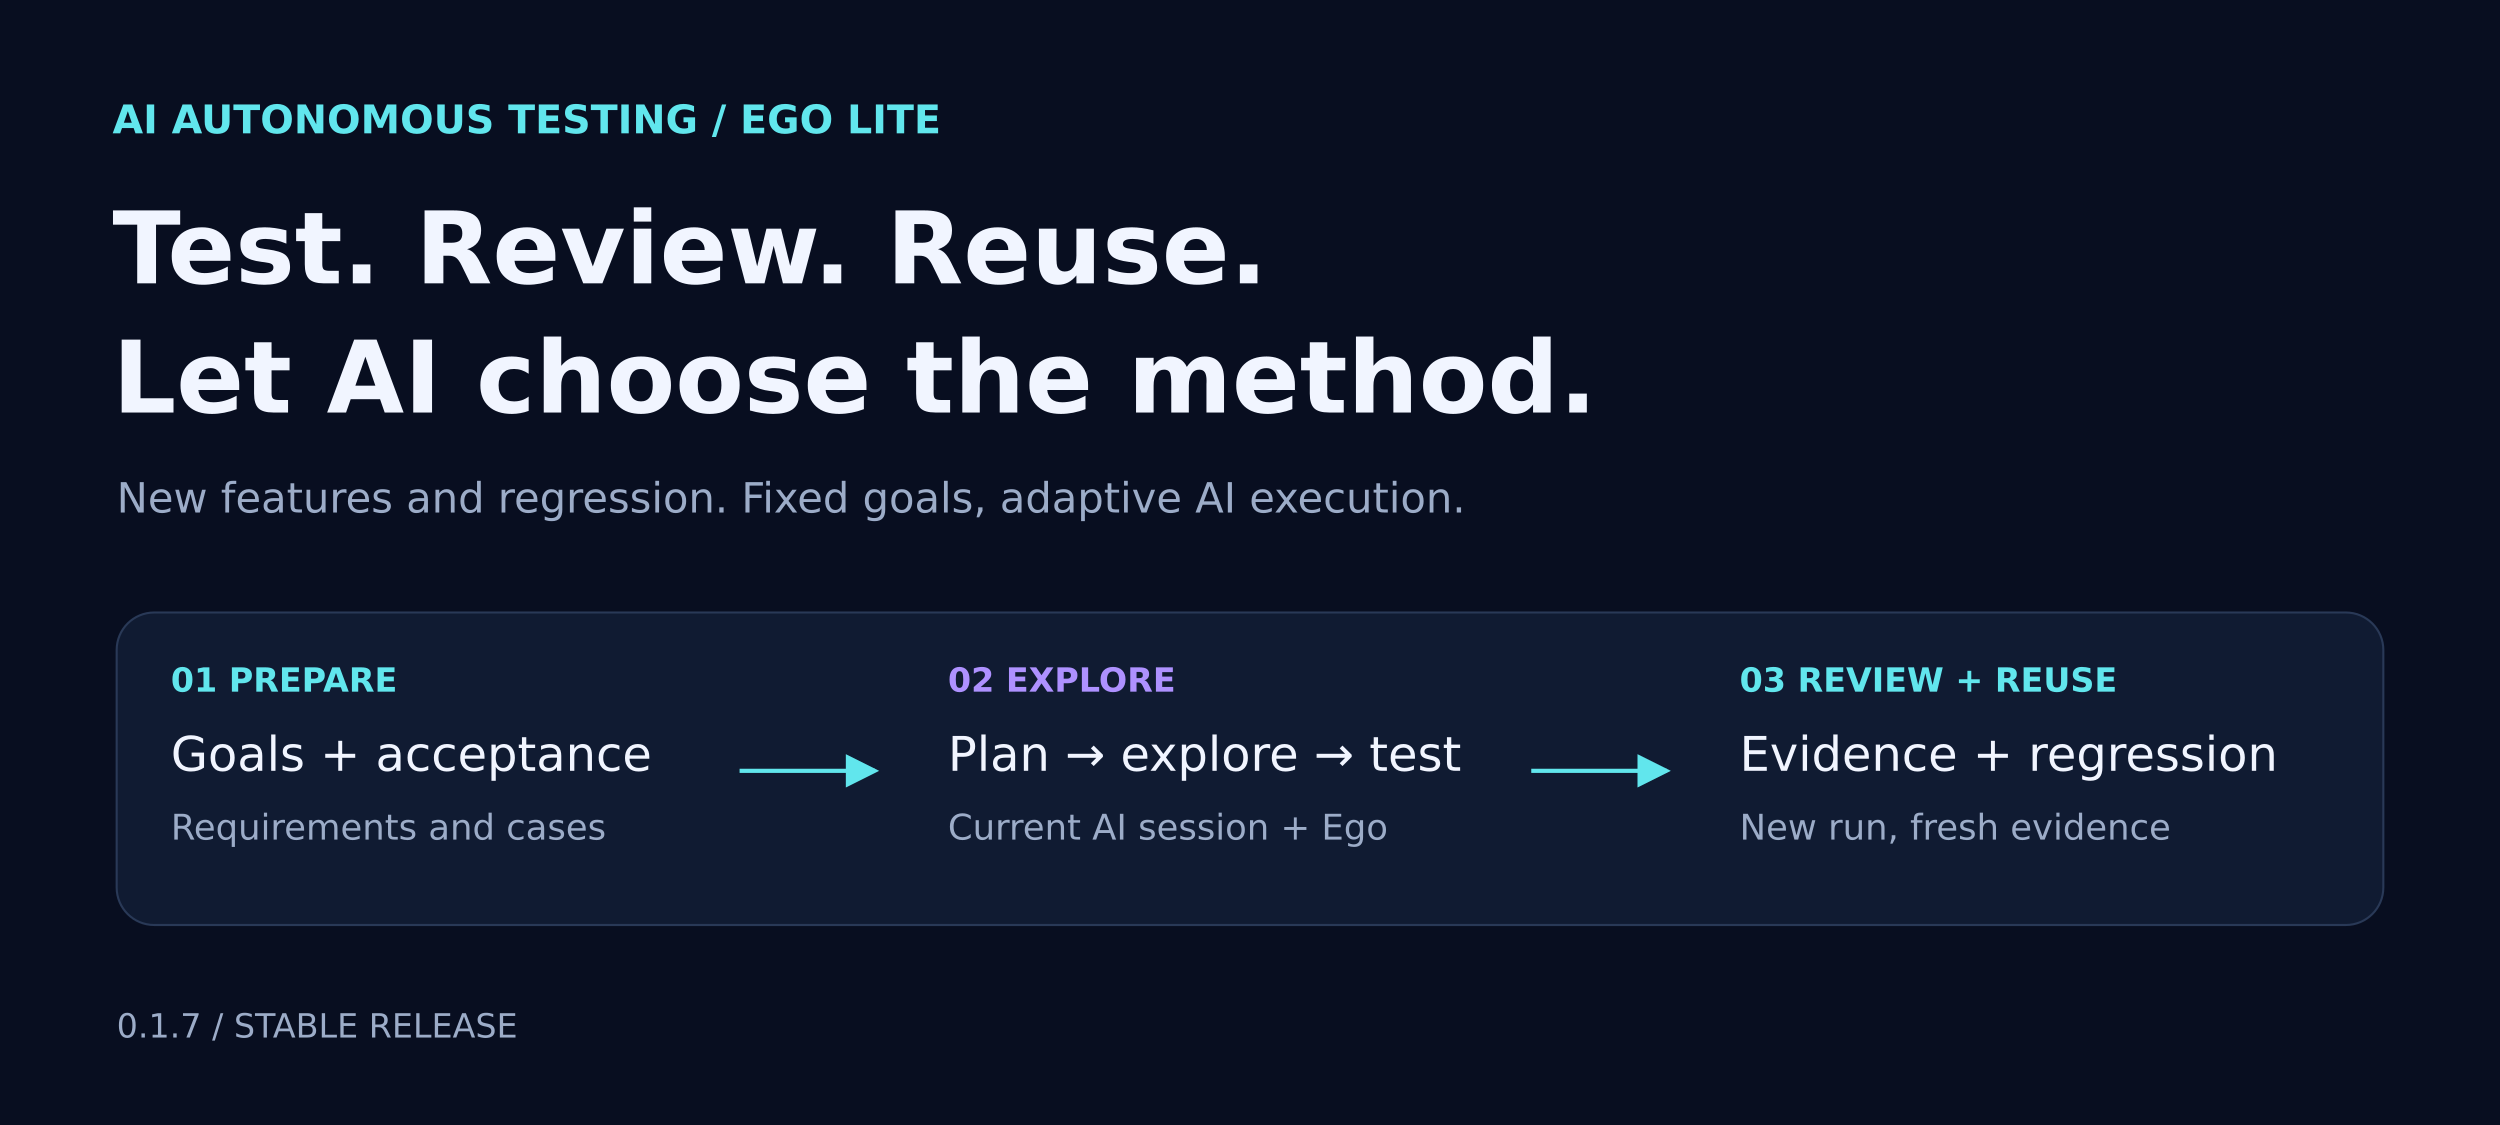
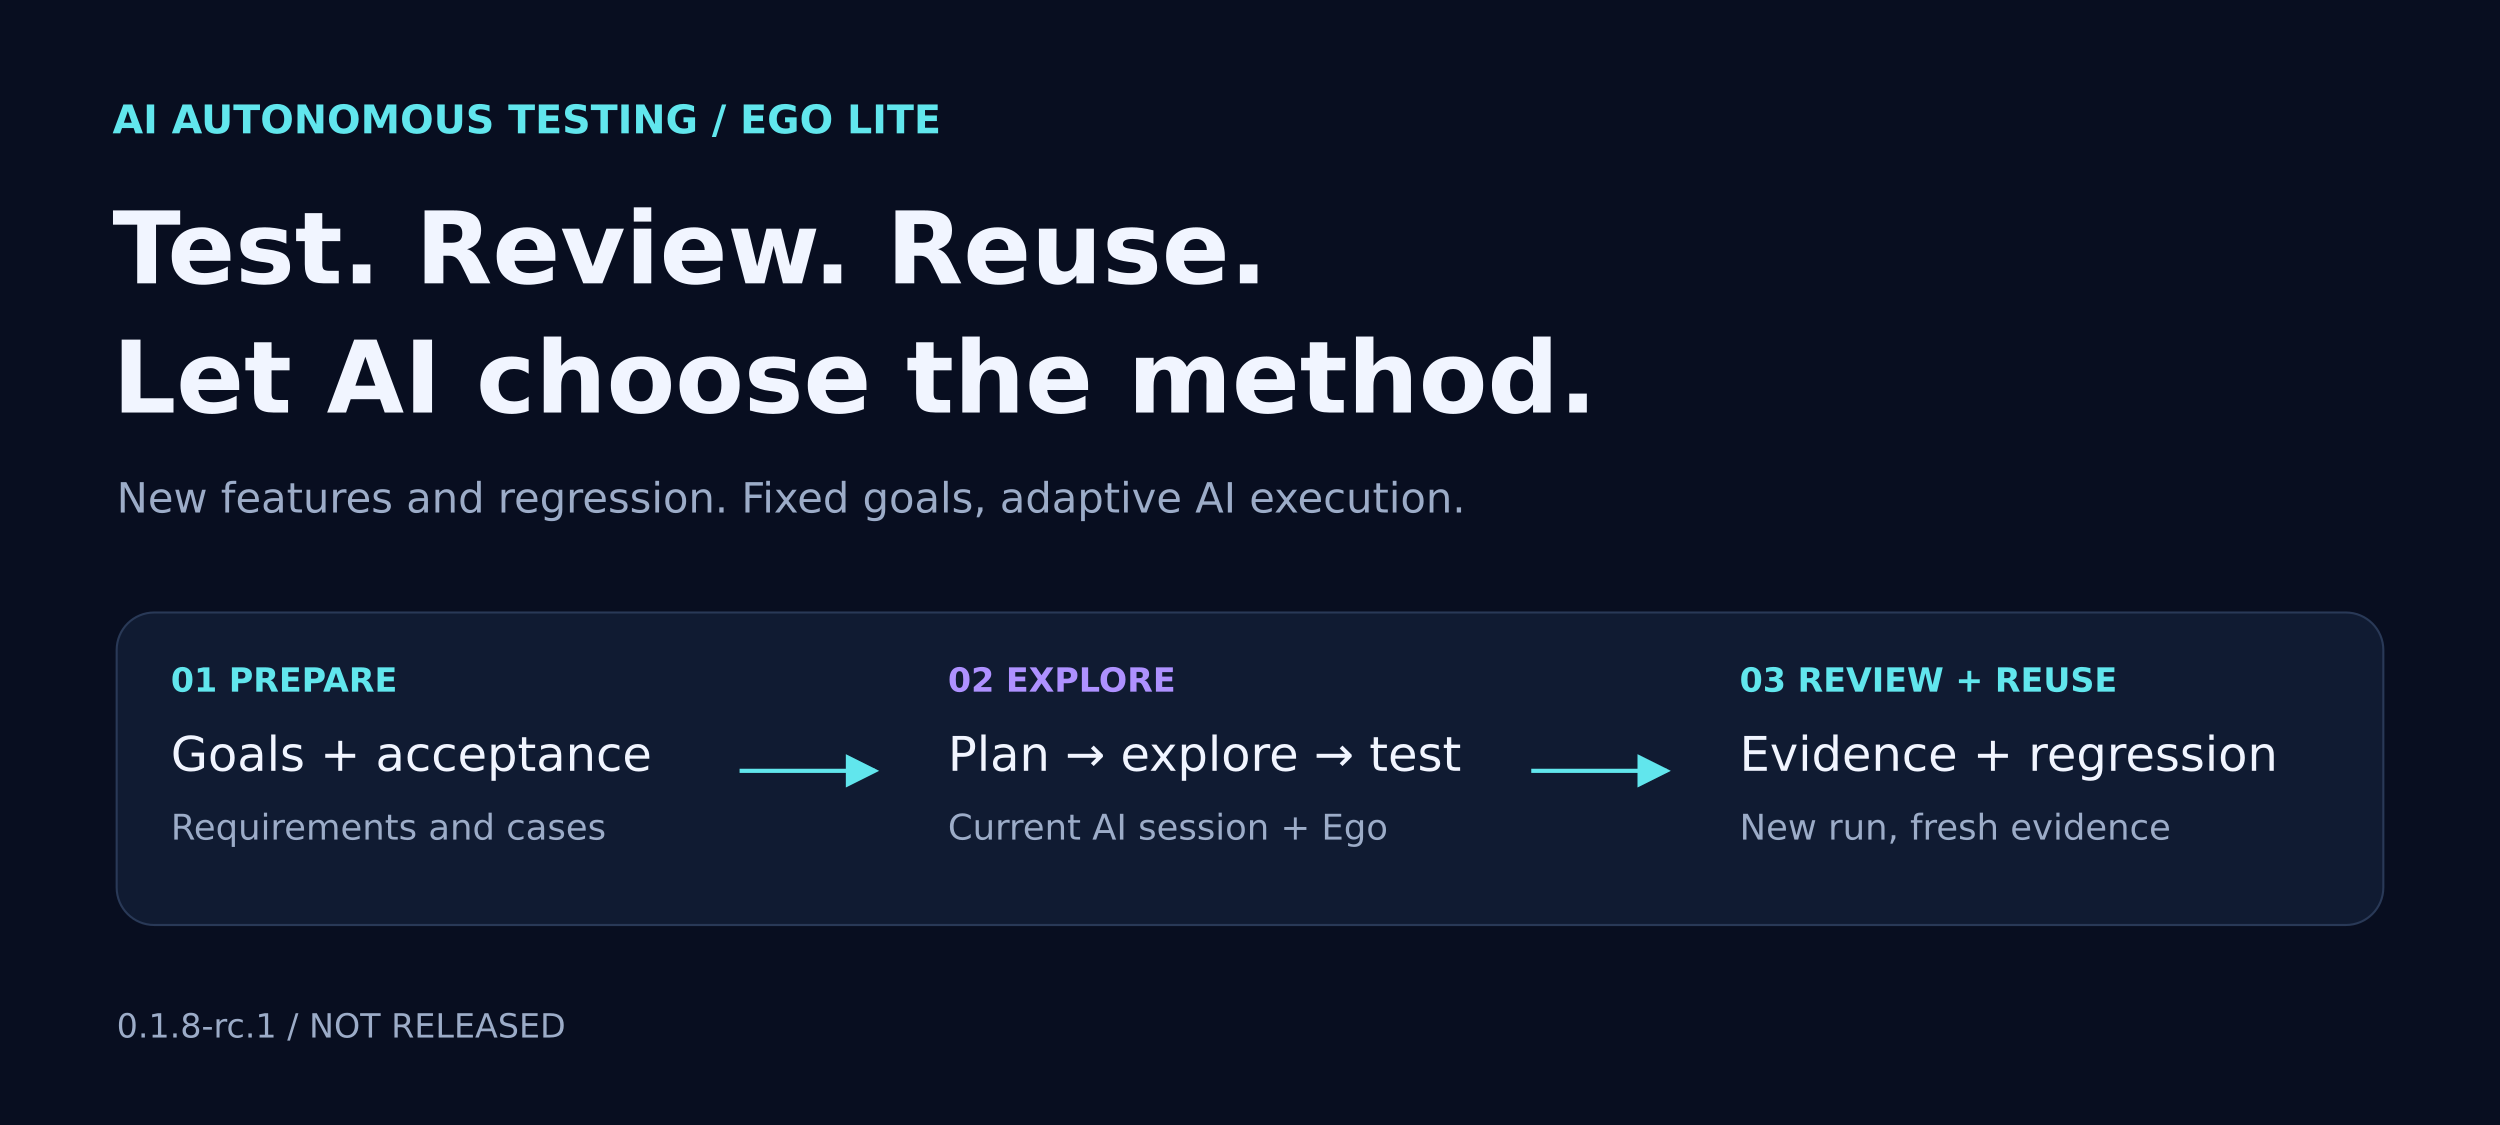
<svg xmlns="http://www.w3.org/2000/svg" width="1200" height="540" viewBox="0 0 1200 540" role="img" aria-label="AI Autonomous Testing · Ego Lite">
  <defs>
    <linearGradient id="g">
      <stop stop-color="#61e6ed" />
      <stop offset="1" stop-color="#ae91ff" />
    </linearGradient>
    <marker id="arrow" markerWidth="8" markerHeight="8" refX="7" refY="4" orient="auto">
      <path d="M0,0 L8,4 L0,8" fill="#61e6ed" />
    </marker>
  </defs>
  <g font-family="DejaVu Sans, Noto Sans CJK SC, sans-serif">
    <rect x="0" y="0" width="1200" height="540" rx="0" fill="#080e20" stroke="#080e20" />
    <path d="M0,2 H1200" stroke="url(#g)" stroke-width="4" />
    <text x="54" y="64" font-size="19" fill="#61e6ed" font-weight="700">AI AUTONOMOUS TESTING / EGO LITE</text>
    <text x="54" y="136" font-size="48" fill="#f1f5ff" font-weight="700">Test. Review. Reuse.</text>
    <text x="54" y="198" font-size="48" fill="#f1f5ff" font-weight="700">Let AI choose the method.</text>
    <text x="56" y="246" font-size="20" fill="#9cacc8" font-weight="400">New features and regression. Fixed goals, adaptive AI execution.</text>
    <rect x="56" y="294" width="1088" height="150" rx="18" fill="#101b32" stroke="#293957" />
    <text x="82" y="332" font-size="16" fill="#61e6ed" font-weight="700">01  PREPARE</text>
    <text x="82" y="370" font-size="23" fill="#f1f5ff" font-weight="400">Goals + acceptance</text>
    <text x="82" y="403" font-size="17" fill="#9cacc8" font-weight="400">Requirements and cases</text>
    <text x="455" y="332" font-size="16" fill="#ae91ff" font-weight="700">02  EXPLORE</text>
    <text x="455" y="370" font-size="23" fill="#f1f5ff" font-weight="400">Plan → explore → test</text>
    <text x="455" y="403" font-size="17" fill="#9cacc8" font-weight="400">Current AI session + Ego</text>
    <text x="835" y="332" font-size="16" fill="#61e6ed" font-weight="700">03  REVIEW + REUSE</text>
    <text x="835" y="370" font-size="23" fill="#f1f5ff" font-weight="400">Evidence + regression</text>
    <text x="835" y="403" font-size="17" fill="#9cacc8" font-weight="400">New run, fresh evidence</text>
    <path d="M355,370 L420,370" stroke="#61e6ed" stroke-width="2" fill="none" marker-end="url(#arrow)" />
    <path d="M735,370 L800,370" stroke="#61e6ed" stroke-width="2" fill="none" marker-end="url(#arrow)" />
-     <text x="56" y="498" font-size="16" fill="#9cacc8" font-weight="400">0.1.7  /  STABLE RELEASE</text>
+     <text x="56" y="498" font-size="16" fill="#9cacc8" font-weight="400">0.1.8-rc.1  /  NOT RELEASED</text>
  </g>
</svg>
